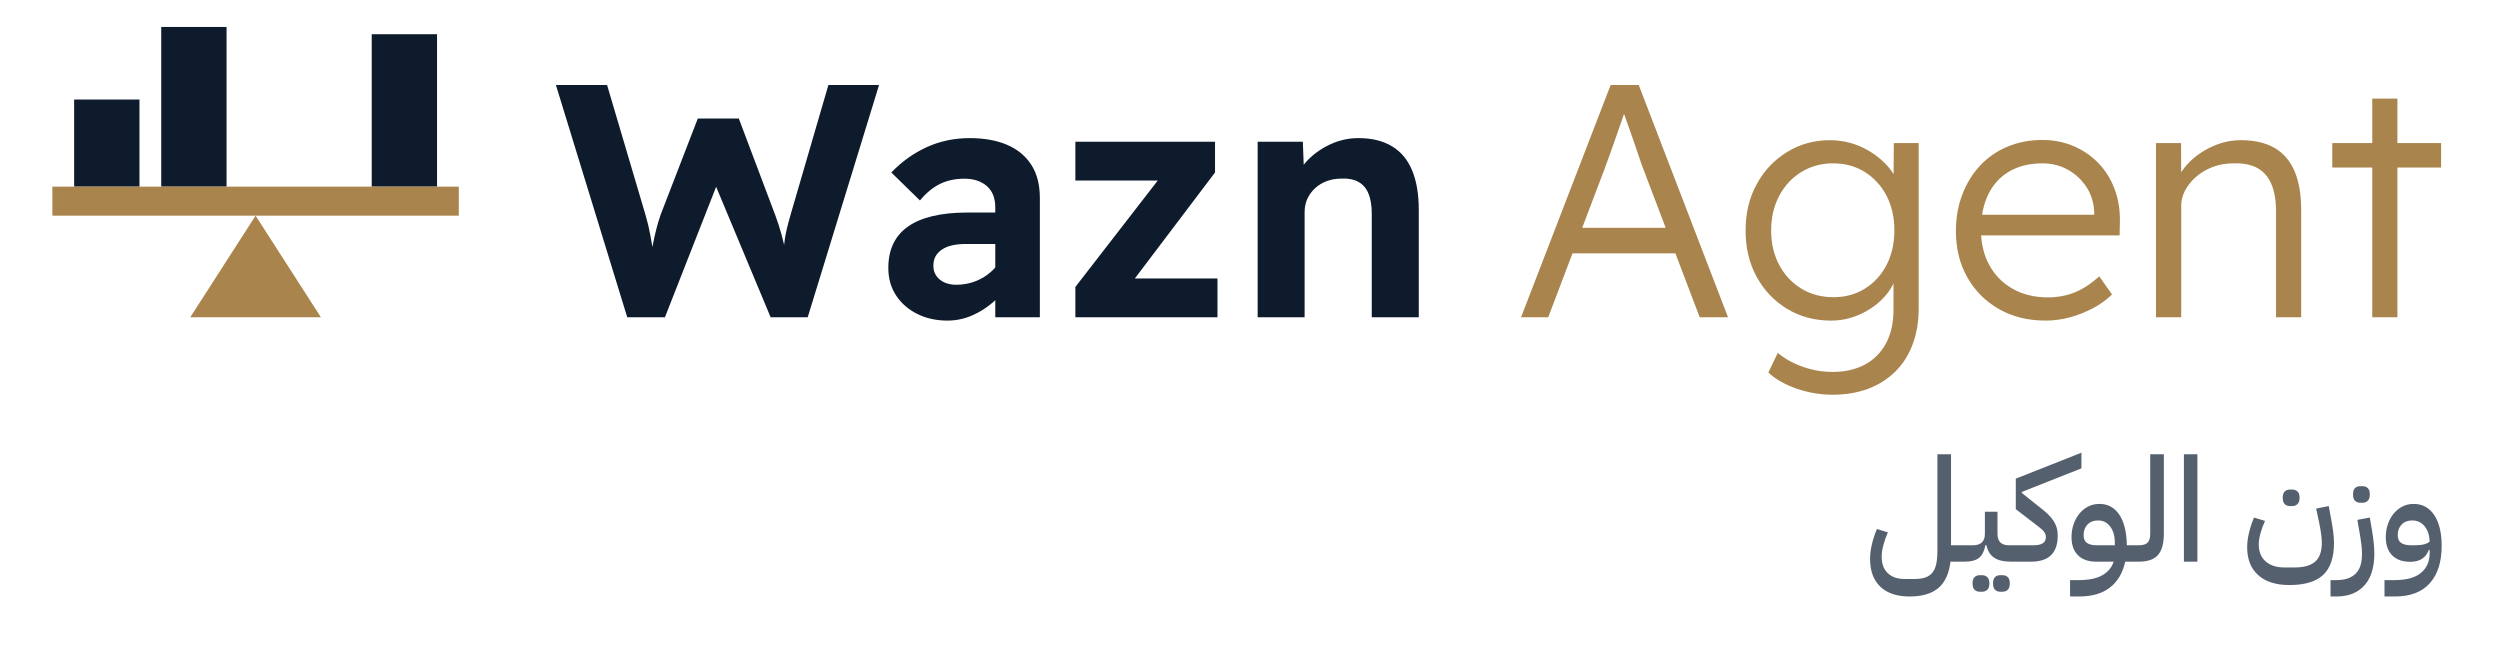
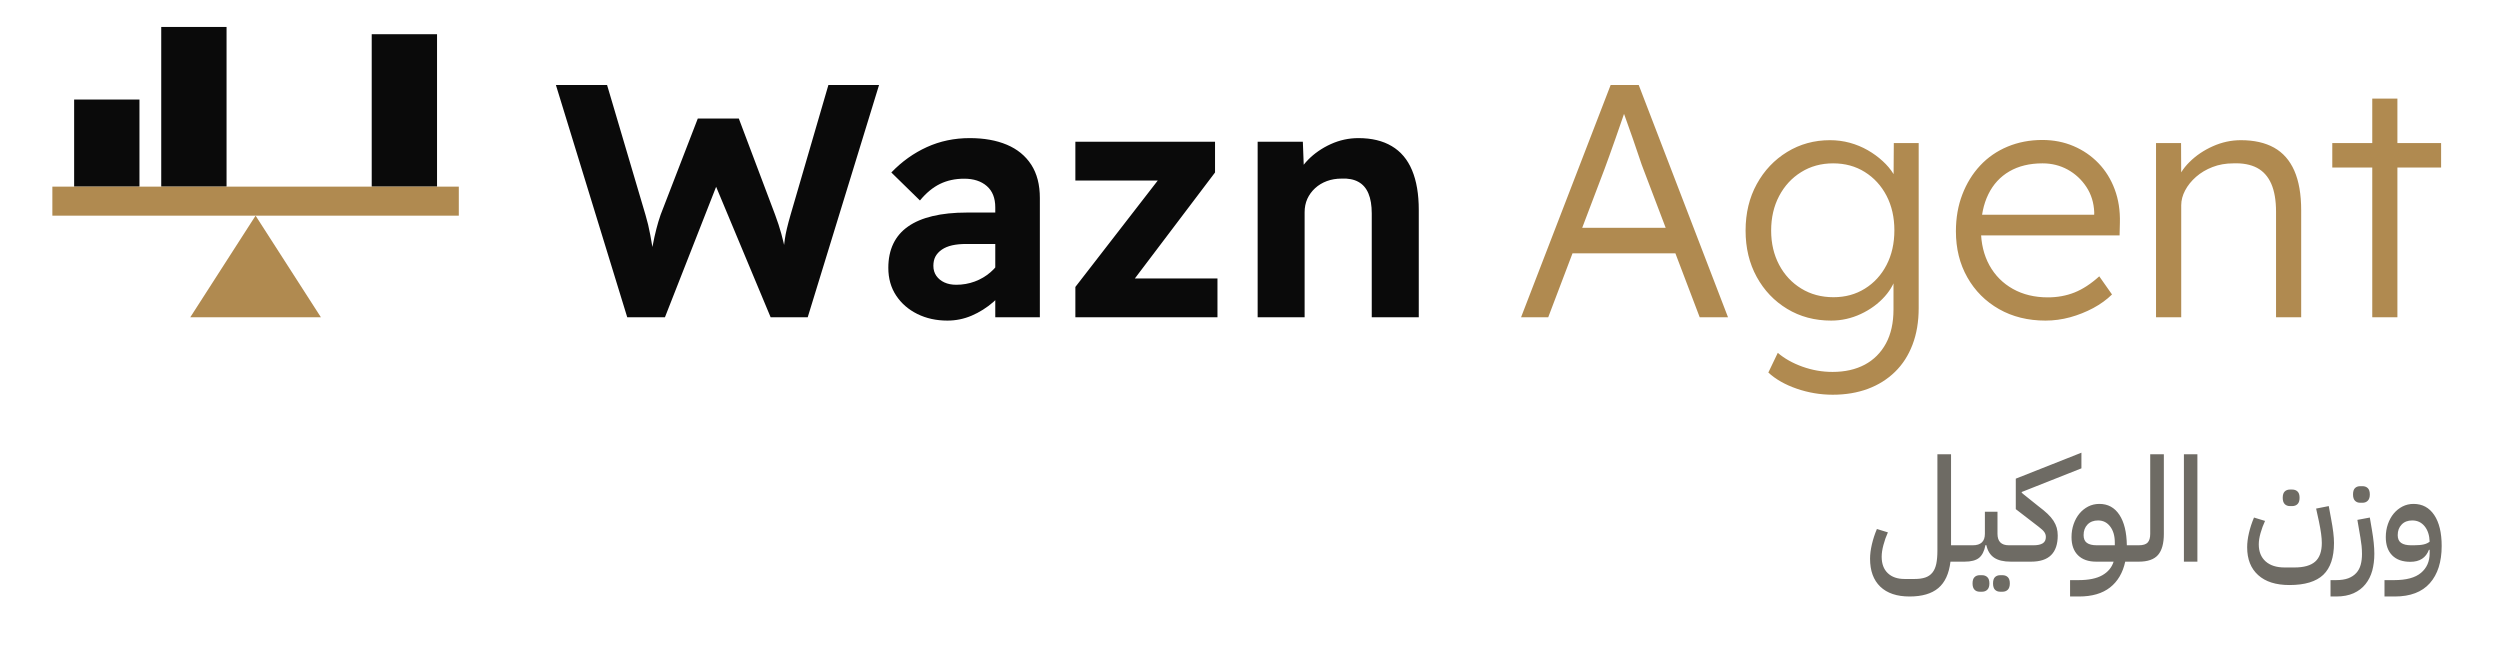
<svg xmlns="http://www.w3.org/2000/svg" viewBox="0 0 482.03 125.06" width="482" height="125" role="img" aria-label="Wazn Agent">
-   <rect x="14.20" y="19.20" width="12.60" height="16.80" fill="#0E1B2C" />
-   <rect x="31.00" y="5.20" width="12.60" height="30.80" fill="#0E1B2C" />
-   <rect x="71.60" y="6.60" width="12.60" height="29.40" fill="#0E1B2C" />
-   <rect x="10.00" y="36.00" width="78.40" height="5.60" fill="#A9844C" />
-   <path d="M49.20 41.60 L36.60 61.20 L61.80 61.20 Z" fill="#A9844C" />
-   <path d="M120.89 61.2 107.13 16.4H117L124.41 41.45Q124.96 43.28 125.34 45.35Q125.73 47.42 126.02 49.22Q126.3 51.02 126.41 52.05L124.81 52.07Q125.43 49.32 125.78 47.46Q126.13 45.61 126.5 44.19Q126.86 42.77 127.33 41.42L134.5 22.86H142.41L149.41 41.42Q150.13 43.34 150.61 45.1Q151.09 46.86 151.41 48.45Q151.73 50.04 152.01 51.66L150.56 51.98Q150.75 50.6 150.87 49.63Q150.99 48.66 151.07 47.82Q151.16 46.99 151.29 46.13Q151.41 45.26 151.68 44.11Q151.95 42.96 152.42 41.34L159.69 16.4H169.46L155.7 61.2H148.55L137.48 34.7L138.49 34.87L128.16 61.2ZM191.88 61.2V39.99Q191.88 37.31 190.25 35.89Q188.62 34.47 185.89 34.47Q183.29 34.47 181.23 35.47Q179.17 36.47 177.35 38.67L171.83 33.27Q174.88 30.1 178.69 28.37Q182.5 26.64 186.95 26.64Q191.09 26.64 194.12 27.92Q197.15 29.2 198.82 31.77Q200.48 34.34 200.48 38.2V61.2ZM182.65 61.84Q179.42 61.84 176.84 60.56Q174.26 59.28 172.76 57.01Q171.25 54.74 171.25 51.66Q171.25 49.02 172.21 47.01Q173.17 45.01 175.06 43.69Q176.95 42.36 179.8 41.68Q182.65 41 186.4 41H196.38L195.81 47.06H186.29Q184.76 47.06 183.57 47.32Q182.39 47.59 181.57 48.15Q180.75 48.72 180.34 49.48Q179.94 50.23 179.94 51.28Q179.94 52.39 180.51 53.21Q181.09 54.03 182.07 54.48Q183.05 54.93 184.35 54.93Q186.23 54.93 187.93 54.3Q189.62 53.67 190.95 52.52Q192.29 51.37 193.06 49.89L194.76 54.39Q193.42 56.59 191.5 58.26Q189.58 59.92 187.34 60.88Q185.1 61.84 182.65 61.84ZM207.33 61.2V55.35L225.1 32.4V34.83H207.33V27.34H234.27V33.27L217.27 55.74L217.01 53.71H234.74V61.2ZM242.49 61.2V27.34H251.21L251.47 34.26L249.67 35.02Q250.36 32.74 252.19 30.85Q254.03 28.97 256.59 27.8Q259.15 26.64 261.92 26.64Q265.76 26.64 268.36 28.19Q270.97 29.73 272.27 32.83Q273.57 35.92 273.57 40.51V61.2H264.5V41.17Q264.5 38.84 263.86 37.32Q263.22 35.79 261.92 35.08Q260.62 34.36 258.68 34.45Q257.14 34.45 255.84 34.93Q254.54 35.41 253.57 36.3Q252.6 37.2 252.07 38.36Q251.55 39.53 251.55 40.93V61.2H247.01Q245.62 61.2 244.47 61.2Q243.32 61.2 242.49 61.2Z" fill="#0E1B2C" />
-   <path d="M293.3 61.2 310.58 16.4H316L333.22 61.2H327.76L316.82 32.43Q316.63 31.98 316.11 30.41Q315.6 28.83 314.89 26.83Q314.19 24.83 313.54 23.02Q312.9 21.2 312.54 20.24L313.76 20.23Q313.37 21.35 312.79 23.05Q312.2 24.76 311.55 26.62Q310.9 28.47 310.32 30.08Q309.75 31.68 309.39 32.63L298.54 61.2ZM300.56 48.86 302.42 43.94H323.61L325.74 48.86ZM353.42 76.14Q349.86 76.14 346.49 74.98Q343.12 73.82 341 71.86L342.82 68.06Q344.76 69.72 347.58 70.73Q350.4 71.74 353.39 71.74Q356.96 71.74 359.6 70.34Q362.23 68.93 363.69 66.24Q365.14 63.56 365.14 59.7V52.36L365.82 52.59Q365.33 55.08 363.46 57.18Q361.58 59.28 358.85 60.56Q356.11 61.84 353.11 61.84Q348.36 61.84 344.63 59.58Q340.9 57.32 338.76 53.42Q336.61 49.51 336.61 44.48Q336.61 39.42 338.77 35.5Q340.92 31.58 344.63 29.31Q348.33 27.04 352.89 27.04Q354.86 27.04 356.71 27.54Q358.56 28.05 360.17 28.97Q361.77 29.89 363.04 31.06Q364.32 32.22 365.15 33.57Q365.99 34.92 366.24 36.25L365.14 36.54L365.2 27.6H370V59.4Q370 63.38 368.81 66.48Q367.63 69.59 365.43 71.73Q363.23 73.88 360.19 75.01Q357.14 76.14 353.42 76.14ZM353.56 57.33Q356.98 57.33 359.63 55.67Q362.29 54.02 363.8 51.11Q365.31 48.2 365.31 44.42Q365.31 40.68 363.8 37.76Q362.28 34.85 359.61 33.18Q356.95 31.51 353.5 31.51Q350.04 31.51 347.33 33.2Q344.62 34.88 343.08 37.81Q341.54 40.74 341.54 44.48Q341.54 48.16 343.08 51.08Q344.62 53.99 347.35 55.66Q350.07 57.33 353.56 57.33ZM394.46 61.84Q389.39 61.84 385.49 59.62Q381.59 57.4 379.39 53.51Q377.18 49.63 377.18 44.61Q377.18 40.73 378.42 37.51Q379.66 34.28 381.86 31.93Q384.06 29.57 387.15 28.28Q390.23 27 393.86 27Q397.1 27 399.87 28.18Q402.64 29.36 404.68 31.48Q406.72 33.6 407.81 36.52Q408.9 39.44 408.81 42.96L408.75 45.41H380.68L379.71 41.42H404.7L403.83 42.51L403.86 40.94Q403.75 38.19 402.35 36.06Q400.95 33.94 398.75 32.72Q396.54 31.51 393.89 31.51Q390.15 31.51 387.49 33.06Q384.83 34.61 383.43 37.48Q382.03 40.34 382 44.33Q382.03 48.24 383.64 51.17Q385.26 54.1 388.17 55.73Q391.08 57.36 394.91 57.36Q397.68 57.36 400.05 56.42Q402.42 55.48 404.83 53.3L407.29 56.8Q405.76 58.3 403.66 59.43Q401.56 60.55 399.21 61.2Q396.86 61.84 394.46 61.84ZM415.78 61.2V27.6H420.61L420.64 34.79L419.68 35.36Q420.35 33.12 422.24 31.25Q424.12 29.38 426.74 28.21Q429.35 27.04 432.15 27.04Q435.96 27.04 438.55 28.48Q441.14 29.93 442.46 32.93Q443.78 35.94 443.78 40.55V61.2H438.93V40.83Q438.93 37.56 438.01 35.45Q437.08 33.34 435.25 32.37Q433.41 31.41 430.7 31.51Q428.5 31.51 426.68 32.22Q424.86 32.92 423.5 34.11Q422.15 35.3 421.4 36.72Q420.64 38.15 420.64 39.59V61.2H418.24Q417.66 61.2 417.04 61.2Q416.42 61.2 415.78 61.2ZM457.49 61.2V19.02H462.34V61.2ZM449.78 32.32V27.6H470.77V32.32Z" fill="#A9844C" />
-   <path d="M368.24 115.06Q364.57 115.06 362.59 113.16Q360.62 111.26 360.62 107.78Q360.62 106.52 360.97 105.01Q361.32 103.5 361.94 102.04L364.06 102.69Q363.53 103.86 363.2 105.12Q362.86 106.38 362.86 107.39Q362.86 109.44 364.04 110.56Q365.21 111.68 367.28 111.68H369.22Q370.42 111.68 371.26 111.4Q372.1 111.12 372.63 110.47Q373.16 109.83 373.39 108.78Q373.61 107.73 373.61 106.22V87.62H376.24V105.18H379.52V107.67L378.85 108.34H376.13Q375.71 111.82 373.78 113.44Q371.85 115.06 368.24 115.06ZM378.85 105.85 379.52 105.18H380.44Q382.77 105.18 382.77 102.97V98.71H385.2V102.97Q385.2 105.18 387.39 105.18H388.45V107.67L387.75 108.34Q385.68 108.34 384.55 107.57Q383.41 106.8 383.05 105.15H382.88Q382.54 106.89 381.63 107.62Q380.72 108.34 378.85 108.34ZM385.74 114.14Q385.09 114.14 384.71 113.75Q384.34 113.36 384.34 112.54Q384.34 111.7 384.71 111.33Q385.09 110.95 385.74 110.95H386.16Q386.8 110.95 387.19 111.33Q387.58 111.7 387.58 112.54Q387.58 113.36 387.19 113.75Q386.8 114.14 386.16 114.14ZM381.79 114.14Q381.14 114.14 380.77 113.75Q380.39 113.36 380.39 112.54Q380.39 111.7 380.77 111.33Q381.14 110.95 381.79 110.95H382.21Q382.85 110.95 383.24 111.33Q383.64 111.7 383.64 112.54Q383.64 113.36 383.24 113.75Q382.85 114.14 382.21 114.14ZM387.78 105.85 388.45 105.18H392.15Q393.32 105.18 393.93 104.8Q394.53 104.42 394.53 103.58Q394.53 103.05 394.23 102.63Q393.94 102.21 393.13 101.6L388.73 98.21V92.33L401.39 87.32V90.34L389.88 94.9V95.07L393.1 97.65Q394.14 98.43 394.85 99.1Q395.56 99.78 396 100.45Q396.43 101.12 396.63 101.82Q396.82 102.52 396.82 103.3Q396.82 105.8 395.55 107.07Q394.28 108.34 391.67 108.34H387.78ZM399.2 111.9H400.83Q403.77 111.9 405.42 110.96Q407.07 110.02 407.6 108.34H404.24Q401.98 108.34 400.73 107.11Q399.48 105.88 399.48 103.61Q399.48 102.27 399.89 101.09Q400.3 99.92 401.01 99.06Q401.72 98.21 402.7 97.7Q403.68 97.2 404.86 97.2Q407.32 97.2 408.71 99.3Q410.1 101.4 410.15 105.18H411.47V107.67L410.8 108.34H409.84Q409.14 111.56 406.92 113.31Q404.69 115.06 400.94 115.06H399.2ZM401.81 103.22Q401.81 104.26 402.45 104.72Q403.1 105.18 404.36 105.18H407.83V104.65Q407.83 102.72 406.93 101.55Q406.04 100.39 404.61 100.39Q403.32 100.39 402.56 101.18Q401.81 101.96 401.81 103.22ZM410.8 105.85 411.47 105.18H412.45Q413.68 105.18 414.17 104.65Q414.66 104.12 414.66 102.97V87.62H417.29V102.97Q417.29 105.74 416.17 107.04Q415.05 108.34 412.45 108.34H410.8ZM421.16 87.62H423.76V108.34H421.16ZM441.51 112.85Q437.59 112.85 435.48 110.93Q433.36 109.02 433.36 105.57Q433.36 104.28 433.71 102.79Q434.06 101.29 434.68 99.83L436.81 100.48Q436.28 101.62 435.94 102.83Q435.6 104.03 435.6 105.01Q435.6 107.11 436.92 108.29Q438.24 109.46 440.56 109.46H442.49Q445.21 109.46 446.48 108.33Q447.76 107.2 447.76 104.73Q447.76 103.95 447.62 102.93Q447.48 101.9 447.2 100.56L446.66 98.1L449.1 97.62L449.55 100.06Q449.83 101.54 449.97 102.69Q450.11 103.84 450.11 104.73Q450.11 108.9 448.04 110.88Q445.96 112.85 441.51 112.85ZM441.62 97.62Q440.98 97.62 440.6 97.23Q440.22 96.84 440.22 96.02Q440.22 95.18 440.6 94.81Q440.98 94.43 441.62 94.43H442.04Q442.69 94.43 443.08 94.81Q443.47 95.18 443.47 96.02Q443.47 96.84 443.08 97.23Q442.69 97.62 442.04 97.62ZM449.44 111.9H450.5Q451.93 111.9 452.88 111.54Q453.83 111.17 454.42 110.51Q455.01 109.86 455.26 108.93Q455.51 108.01 455.51 106.86Q455.51 106.1 455.43 105.29Q455.34 104.48 455.2 103.67L454.62 100.28L457.02 99.83L457.42 102.18Q457.89 104.9 457.89 106.83Q457.89 108.57 457.49 110.07Q457.08 111.56 456.18 112.68Q455.29 113.8 453.89 114.43Q452.49 115.06 450.53 115.06H449.44ZM455.18 96.98Q454.53 96.98 454.15 96.58Q453.78 96.19 453.78 95.38Q453.78 94.54 454.15 94.16Q454.53 93.78 455.18 93.78H455.6Q456.24 93.78 456.63 94.16Q457.02 94.54 457.02 95.38Q457.02 96.19 456.63 96.58Q456.24 96.98 455.6 96.98ZM459.85 111.9H461.73Q465.23 111.9 466.89 110.5Q468.56 109.1 468.56 106.72V106.05H468.42Q467.55 108.37 464.84 108.37Q462.57 108.37 461.34 107.13Q460.1 105.88 460.1 103.61Q460.1 102.27 460.51 101.09Q460.92 99.92 461.63 99.06Q462.34 98.21 463.32 97.7Q464.3 97.2 465.45 97.2Q468 97.2 469.44 99.34Q470.88 101.48 470.88 105.32Q470.88 109.91 468.6 112.49Q466.32 115.06 461.84 115.06H459.85ZM465.54 105.18Q466.71 105.18 467.43 105.01Q468.14 104.84 468.56 104.48Q468.5 102.63 467.59 101.51Q466.68 100.39 465.2 100.39Q463.91 100.39 463.16 101.18Q462.4 101.96 462.4 103.22Q462.4 104.26 463.06 104.72Q463.72 105.18 464.98 105.18Z" fill="#55606E" />
+   <rect x="14.20" y="19.20" width="12.60" height="16.80" fill="#0A0A0A" />
+   <rect x="31.00" y="5.20" width="12.60" height="30.80" fill="#0A0A0A" />
+   <rect x="71.60" y="6.60" width="12.60" height="29.40" fill="#0A0A0A" />
+   <rect x="10.00" y="36.00" width="78.40" height="5.60" fill="#B08A50" />
+   <path d="M49.20 41.60 L36.60 61.20 L61.80 61.20 Z" fill="#B08A50" />
+   <path d="M120.89 61.2 107.13 16.4H117L124.41 41.45Q124.96 43.28 125.34 45.35Q125.73 47.42 126.02 49.22Q126.3 51.02 126.41 52.05L124.81 52.07Q125.43 49.32 125.78 47.46Q126.13 45.61 126.5 44.19Q126.86 42.77 127.33 41.42L134.5 22.86H142.41L149.41 41.42Q150.13 43.34 150.61 45.1Q151.09 46.86 151.41 48.45Q151.73 50.04 152.01 51.66L150.56 51.98Q150.75 50.6 150.87 49.63Q150.99 48.66 151.07 47.82Q151.16 46.99 151.29 46.13Q151.41 45.26 151.68 44.11Q151.95 42.96 152.42 41.34L159.69 16.4H169.46L155.7 61.2H148.55L137.48 34.7L138.49 34.87L128.16 61.2ZM191.88 61.2V39.99Q191.88 37.31 190.25 35.89Q188.62 34.47 185.89 34.47Q183.29 34.47 181.23 35.47Q179.17 36.47 177.35 38.67L171.83 33.27Q174.88 30.1 178.69 28.37Q182.5 26.64 186.95 26.64Q191.09 26.64 194.12 27.92Q197.15 29.2 198.82 31.77Q200.48 34.34 200.48 38.2V61.2ZM182.65 61.84Q179.42 61.84 176.84 60.56Q174.26 59.28 172.76 57.01Q171.25 54.74 171.25 51.66Q171.25 49.02 172.21 47.01Q173.17 45.01 175.06 43.69Q176.95 42.36 179.8 41.68Q182.65 41 186.4 41H196.38L195.81 47.06H186.29Q184.76 47.06 183.57 47.32Q182.39 47.59 181.57 48.15Q180.75 48.72 180.34 49.48Q179.94 50.23 179.94 51.28Q179.94 52.39 180.51 53.21Q181.09 54.03 182.07 54.48Q183.05 54.93 184.35 54.93Q186.23 54.93 187.93 54.3Q189.62 53.67 190.95 52.52Q192.29 51.37 193.06 49.89L194.76 54.39Q193.42 56.59 191.5 58.26Q189.58 59.92 187.34 60.88Q185.1 61.84 182.65 61.84ZM207.33 61.2V55.35L225.1 32.4V34.83H207.33V27.34H234.27V33.27L217.27 55.74L217.01 53.71H234.74V61.2ZM242.49 61.2V27.34H251.21L251.47 34.26L249.67 35.02Q250.36 32.74 252.19 30.85Q254.03 28.97 256.59 27.8Q259.15 26.64 261.92 26.64Q265.76 26.64 268.36 28.19Q270.97 29.73 272.27 32.83Q273.57 35.92 273.57 40.51V61.2H264.5V41.17Q264.5 38.84 263.86 37.32Q263.22 35.79 261.92 35.08Q260.62 34.36 258.68 34.45Q257.14 34.45 255.84 34.93Q254.54 35.41 253.57 36.3Q252.6 37.2 252.07 38.36Q251.55 39.53 251.55 40.93V61.2H247.01Q245.62 61.2 244.47 61.2Q243.32 61.2 242.49 61.2Z" fill="#0A0A0A" />
+   <path d="M293.3 61.2 310.58 16.4H316L333.22 61.2H327.76L316.82 32.43Q316.63 31.98 316.11 30.41Q315.6 28.83 314.89 26.83Q314.19 24.83 313.54 23.02Q312.9 21.2 312.54 20.24L313.76 20.23Q313.37 21.35 312.79 23.05Q312.2 24.76 311.55 26.62Q310.9 28.47 310.32 30.08Q309.75 31.68 309.39 32.63L298.54 61.2ZM300.56 48.86 302.42 43.94H323.61L325.74 48.86ZM353.42 76.14Q349.86 76.14 346.49 74.98Q343.12 73.82 341 71.86L342.82 68.06Q344.76 69.72 347.58 70.73Q350.4 71.74 353.39 71.74Q356.96 71.74 359.6 70.34Q362.23 68.93 363.69 66.24Q365.14 63.56 365.14 59.7V52.36L365.82 52.59Q365.33 55.08 363.46 57.18Q361.58 59.28 358.85 60.56Q356.11 61.84 353.11 61.84Q348.36 61.84 344.63 59.58Q340.9 57.32 338.76 53.42Q336.61 49.51 336.61 44.48Q336.61 39.42 338.77 35.5Q340.92 31.58 344.63 29.31Q348.33 27.04 352.89 27.04Q354.86 27.04 356.71 27.54Q358.56 28.05 360.17 28.97Q361.77 29.89 363.04 31.06Q364.32 32.22 365.15 33.57Q365.99 34.92 366.24 36.25L365.14 36.54L365.2 27.6H370V59.4Q370 63.38 368.81 66.48Q367.63 69.59 365.43 71.73Q363.23 73.88 360.19 75.01Q357.14 76.14 353.42 76.14ZM353.56 57.33Q356.98 57.33 359.63 55.67Q362.29 54.02 363.8 51.11Q365.31 48.2 365.31 44.42Q365.31 40.68 363.8 37.76Q362.28 34.85 359.61 33.18Q356.95 31.51 353.5 31.51Q350.04 31.51 347.33 33.2Q344.62 34.88 343.08 37.81Q341.54 40.74 341.54 44.48Q341.54 48.16 343.08 51.08Q344.62 53.99 347.35 55.66Q350.07 57.33 353.56 57.33ZM394.46 61.84Q389.39 61.84 385.49 59.62Q381.59 57.4 379.39 53.51Q377.18 49.63 377.18 44.61Q377.18 40.73 378.42 37.51Q379.66 34.28 381.86 31.93Q384.06 29.57 387.15 28.28Q390.23 27 393.86 27Q397.1 27 399.87 28.18Q402.64 29.36 404.68 31.48Q406.72 33.6 407.81 36.52Q408.9 39.44 408.81 42.96L408.75 45.41H380.68L379.71 41.42H404.7L403.83 42.51L403.86 40.94Q403.75 38.19 402.35 36.06Q400.95 33.94 398.75 32.72Q396.54 31.51 393.89 31.51Q390.15 31.51 387.49 33.06Q384.83 34.61 383.43 37.48Q382.03 40.34 382 44.33Q382.03 48.24 383.64 51.17Q385.26 54.1 388.17 55.73Q391.08 57.36 394.91 57.36Q397.68 57.36 400.05 56.42Q402.42 55.48 404.83 53.3L407.29 56.8Q405.76 58.3 403.66 59.43Q401.56 60.55 399.21 61.2Q396.86 61.84 394.46 61.84ZM415.78 61.2V27.6H420.61L420.64 34.79L419.68 35.36Q420.35 33.12 422.24 31.25Q424.12 29.38 426.74 28.21Q429.35 27.04 432.15 27.04Q435.96 27.04 438.55 28.48Q441.14 29.93 442.46 32.93Q443.78 35.94 443.78 40.55V61.2H438.93V40.83Q438.93 37.56 438.01 35.45Q437.08 33.34 435.25 32.37Q433.41 31.41 430.7 31.51Q428.5 31.51 426.68 32.22Q424.86 32.92 423.5 34.11Q422.15 35.3 421.4 36.72Q420.64 38.15 420.64 39.59V61.2H418.24Q417.66 61.2 417.04 61.2Q416.42 61.2 415.78 61.2ZM457.49 61.2V19.02H462.34V61.2ZM449.78 32.32V27.6H470.77V32.32Z" fill="#B08A50" />
+   <path d="M368.24 115.06Q364.57 115.06 362.59 113.16Q360.62 111.26 360.62 107.78Q360.62 106.52 360.97 105.01Q361.32 103.5 361.94 102.04L364.06 102.69Q363.53 103.86 363.2 105.12Q362.86 106.38 362.86 107.39Q362.86 109.44 364.04 110.56Q365.21 111.68 367.28 111.68H369.22Q370.42 111.68 371.26 111.4Q372.1 111.12 372.63 110.47Q373.16 109.83 373.39 108.78Q373.61 107.73 373.61 106.22V87.62H376.24V105.18H379.52V107.67L378.85 108.34H376.13Q375.71 111.82 373.78 113.44Q371.85 115.06 368.24 115.06ZM378.85 105.85 379.52 105.18H380.44Q382.77 105.18 382.77 102.97V98.71H385.2V102.97Q385.2 105.18 387.39 105.18H388.45V107.67L387.75 108.34Q385.68 108.34 384.55 107.57Q383.41 106.8 383.05 105.15H382.88Q382.54 106.89 381.63 107.62Q380.72 108.34 378.85 108.34ZM385.74 114.14Q385.09 114.14 384.71 113.75Q384.34 113.36 384.34 112.54Q384.34 111.7 384.71 111.33Q385.09 110.95 385.74 110.95H386.16Q386.8 110.95 387.19 111.33Q387.58 111.7 387.58 112.54Q387.58 113.36 387.19 113.75Q386.8 114.14 386.16 114.14ZM381.79 114.14Q381.14 114.14 380.77 113.75Q380.39 113.36 380.39 112.54Q380.39 111.7 380.77 111.33Q381.14 110.95 381.79 110.95H382.21Q382.85 110.95 383.24 111.33Q383.64 111.7 383.64 112.54Q383.64 113.36 383.24 113.75Q382.85 114.14 382.21 114.14ZM387.78 105.85 388.45 105.18H392.15Q393.32 105.18 393.93 104.8Q394.53 104.42 394.53 103.58Q394.53 103.05 394.23 102.63Q393.94 102.21 393.13 101.6L388.73 98.21V92.33L401.39 87.32V90.34L389.88 94.9V95.07L393.1 97.65Q394.14 98.43 394.85 99.1Q395.56 99.78 396 100.45Q396.43 101.12 396.63 101.82Q396.82 102.52 396.82 103.3Q396.82 105.8 395.55 107.07Q394.28 108.34 391.67 108.34H387.78ZM399.2 111.9H400.83Q403.77 111.9 405.42 110.96Q407.07 110.02 407.6 108.34H404.24Q401.98 108.34 400.73 107.11Q399.48 105.88 399.48 103.61Q399.48 102.27 399.89 101.09Q400.3 99.92 401.01 99.06Q401.72 98.21 402.7 97.7Q403.68 97.2 404.86 97.2Q407.32 97.2 408.71 99.3Q410.1 101.4 410.15 105.18H411.47V107.67L410.8 108.34H409.84Q409.14 111.56 406.92 113.31Q404.69 115.06 400.94 115.06H399.2ZM401.81 103.22Q401.81 104.26 402.45 104.72Q403.1 105.18 404.36 105.18H407.83V104.65Q407.83 102.72 406.93 101.55Q406.04 100.39 404.61 100.39Q403.32 100.39 402.56 101.18Q401.81 101.96 401.81 103.22ZM410.8 105.85 411.47 105.18H412.45Q413.68 105.18 414.17 104.65Q414.66 104.12 414.66 102.97V87.62H417.29V102.97Q417.29 105.74 416.17 107.04Q415.05 108.34 412.45 108.34H410.8ZM421.16 87.62H423.76V108.34H421.16ZM441.51 112.85Q437.59 112.85 435.48 110.93Q433.36 109.02 433.36 105.57Q433.36 104.28 433.71 102.79Q434.06 101.29 434.68 99.83L436.81 100.48Q436.28 101.62 435.94 102.83Q435.6 104.03 435.6 105.01Q435.6 107.11 436.92 108.29Q438.24 109.46 440.56 109.46H442.49Q445.21 109.46 446.48 108.33Q447.76 107.2 447.76 104.73Q447.76 103.95 447.62 102.93Q447.48 101.9 447.2 100.56L446.66 98.1L449.1 97.62L449.55 100.06Q449.83 101.54 449.97 102.69Q450.11 103.84 450.11 104.73Q450.11 108.9 448.04 110.88Q445.96 112.85 441.51 112.85ZM441.62 97.62Q440.98 97.62 440.6 97.23Q440.22 96.84 440.22 96.02Q440.22 95.18 440.6 94.81Q440.98 94.43 441.62 94.43H442.04Q442.69 94.43 443.08 94.81Q443.47 95.18 443.47 96.02Q443.47 96.84 443.08 97.23Q442.69 97.62 442.04 97.62ZM449.44 111.9H450.5Q451.93 111.9 452.88 111.54Q453.83 111.17 454.42 110.51Q455.01 109.86 455.26 108.93Q455.51 108.01 455.51 106.86Q455.51 106.1 455.43 105.29Q455.34 104.48 455.2 103.67L454.62 100.28L457.02 99.83L457.42 102.18Q457.89 104.9 457.89 106.83Q457.89 108.57 457.49 110.07Q457.08 111.56 456.18 112.68Q455.29 113.8 453.89 114.43Q452.49 115.06 450.53 115.06H449.44ZM455.18 96.98Q454.53 96.98 454.15 96.58Q453.78 96.19 453.78 95.38Q453.78 94.54 454.15 94.16Q454.53 93.78 455.18 93.78H455.6Q456.24 93.78 456.63 94.16Q457.02 94.54 457.02 95.38Q457.02 96.19 456.63 96.58Q456.24 96.98 455.6 96.98ZM459.85 111.9H461.73Q465.23 111.9 466.89 110.5Q468.56 109.1 468.56 106.72V106.05H468.42Q467.55 108.37 464.84 108.37Q462.57 108.37 461.34 107.13Q460.1 105.88 460.1 103.61Q460.1 102.27 460.51 101.09Q460.92 99.92 461.63 99.06Q462.34 98.21 463.32 97.7Q464.3 97.2 465.45 97.2Q468 97.2 469.44 99.34Q470.88 101.48 470.88 105.32Q470.88 109.91 468.6 112.49Q466.32 115.06 461.84 115.06H459.85ZM465.54 105.18Q466.71 105.18 467.43 105.01Q468.14 104.84 468.56 104.48Q468.5 102.63 467.59 101.51Q466.68 100.39 465.2 100.39Q463.91 100.39 463.16 101.18Q462.4 101.96 462.4 103.22Q462.4 104.26 463.06 104.72Q463.72 105.18 464.98 105.18Z" fill="#6E6B64" />
</svg>
